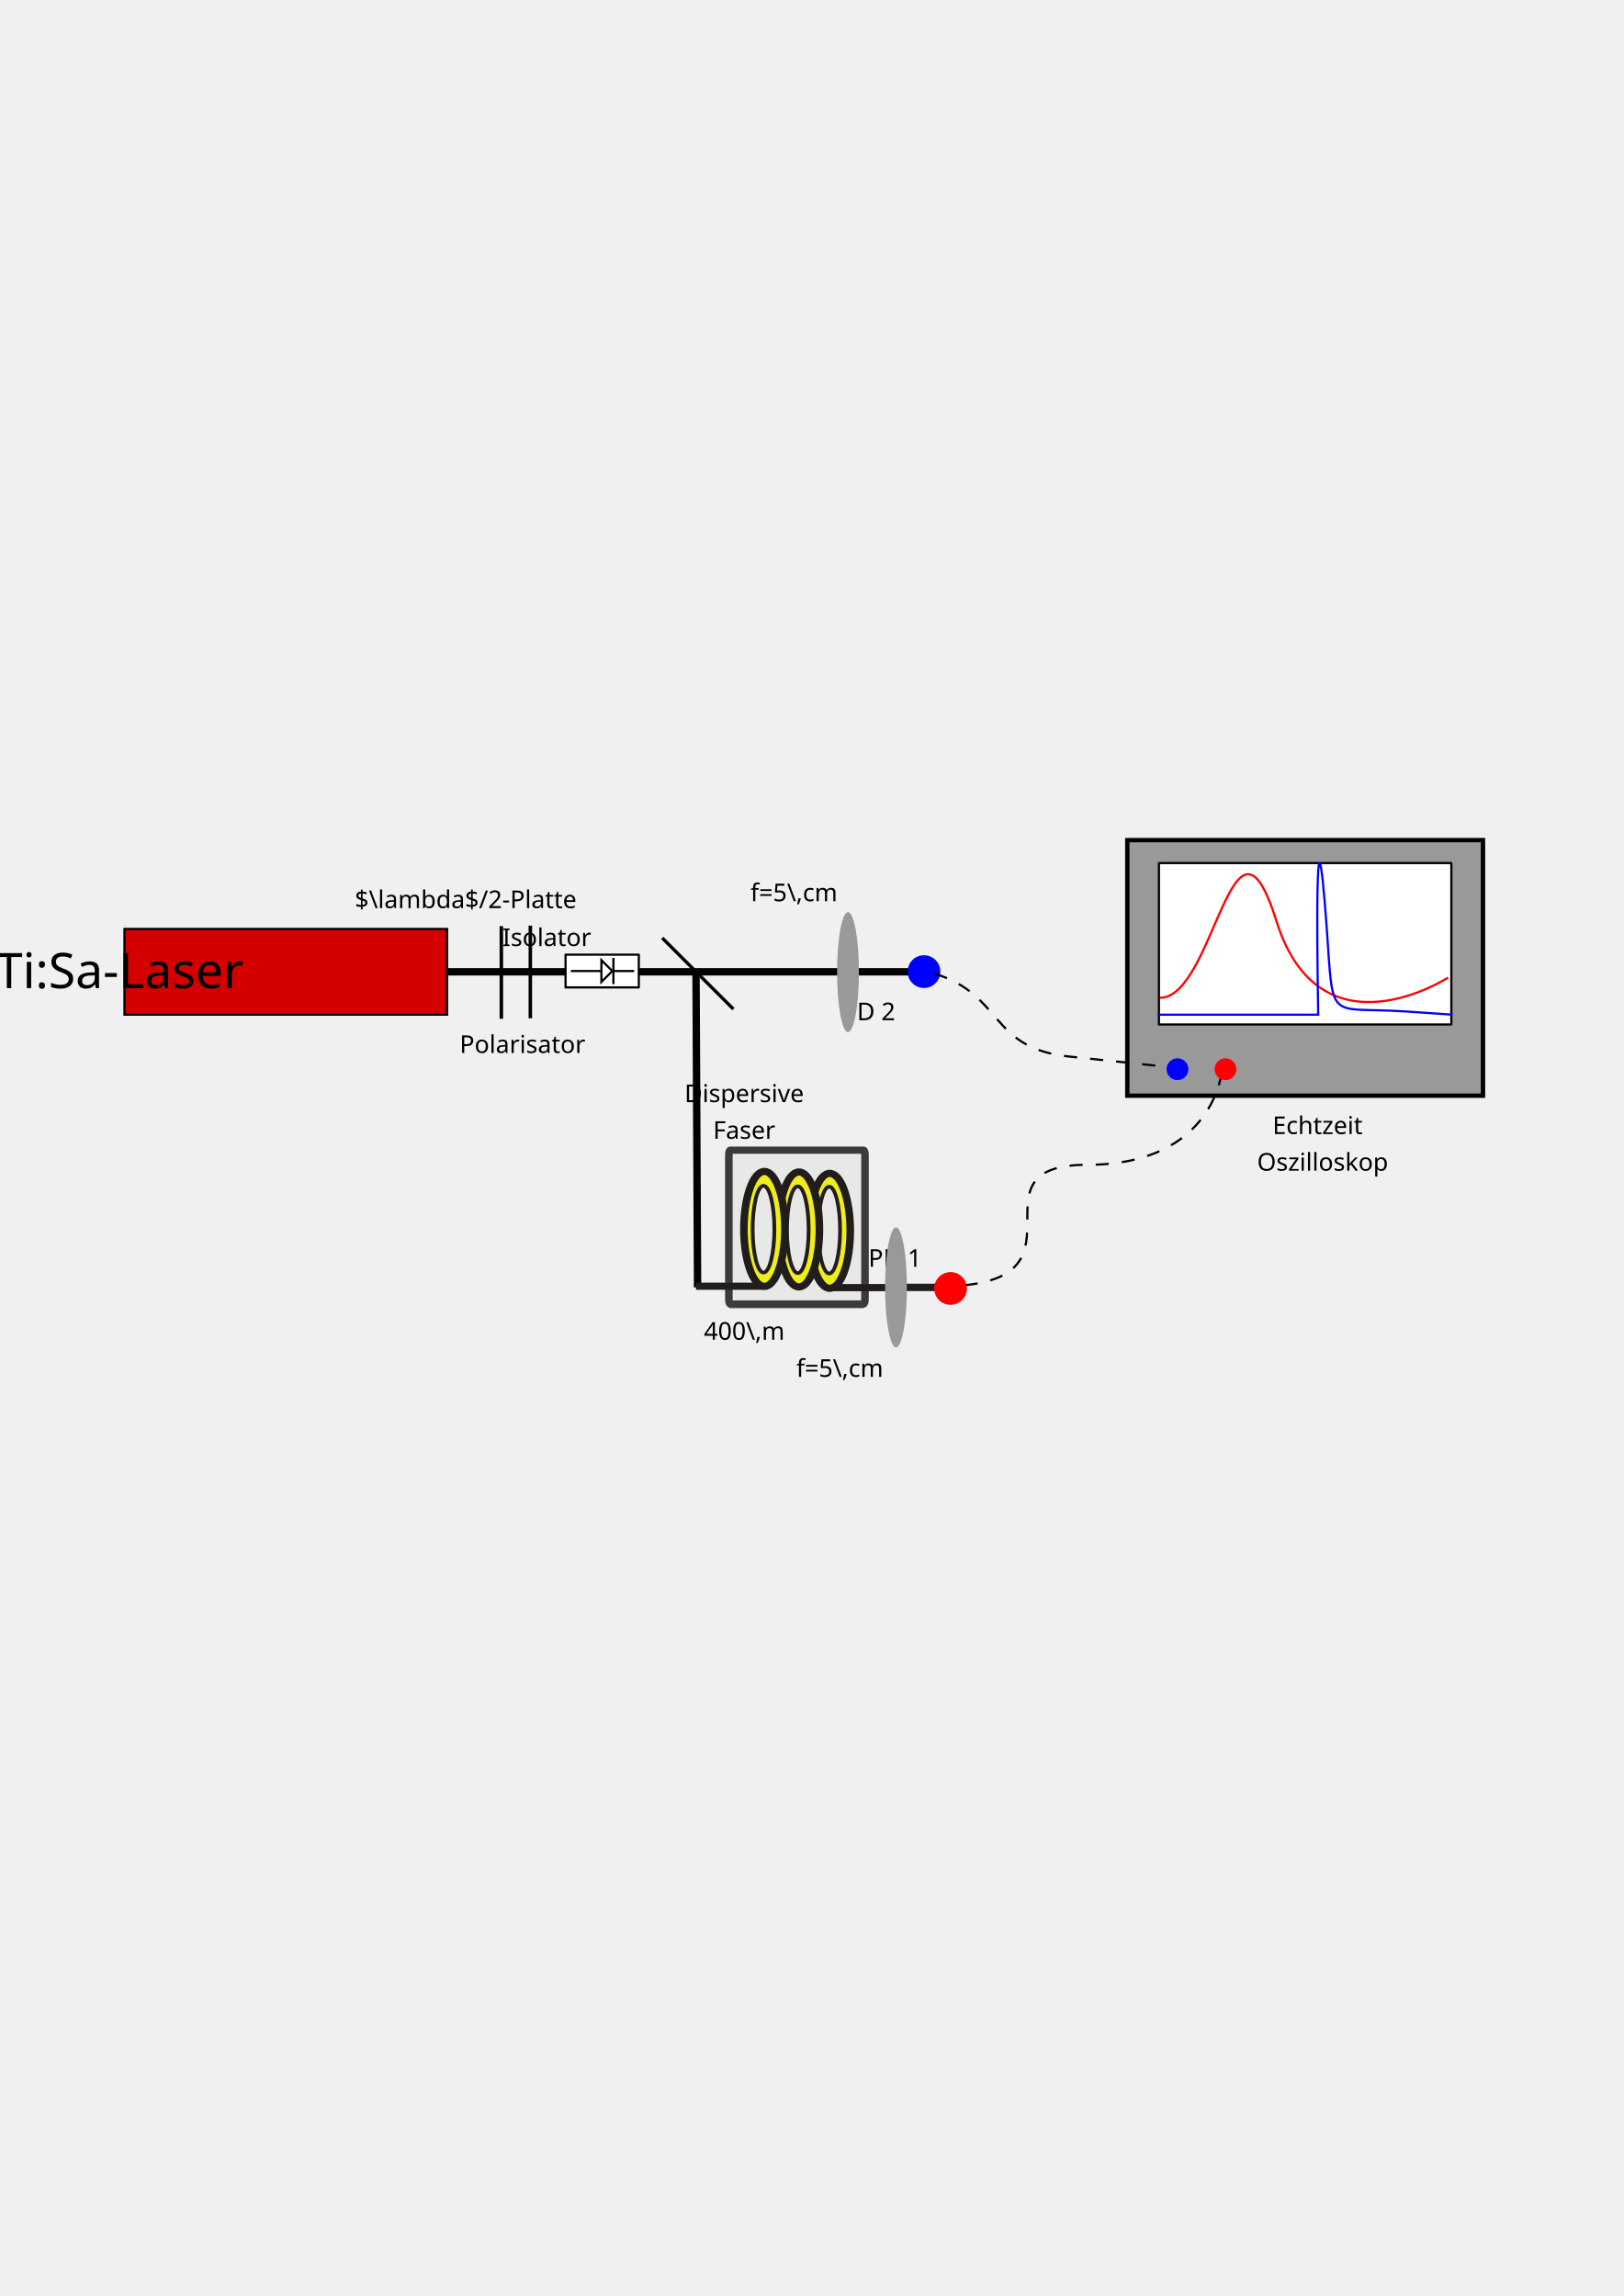
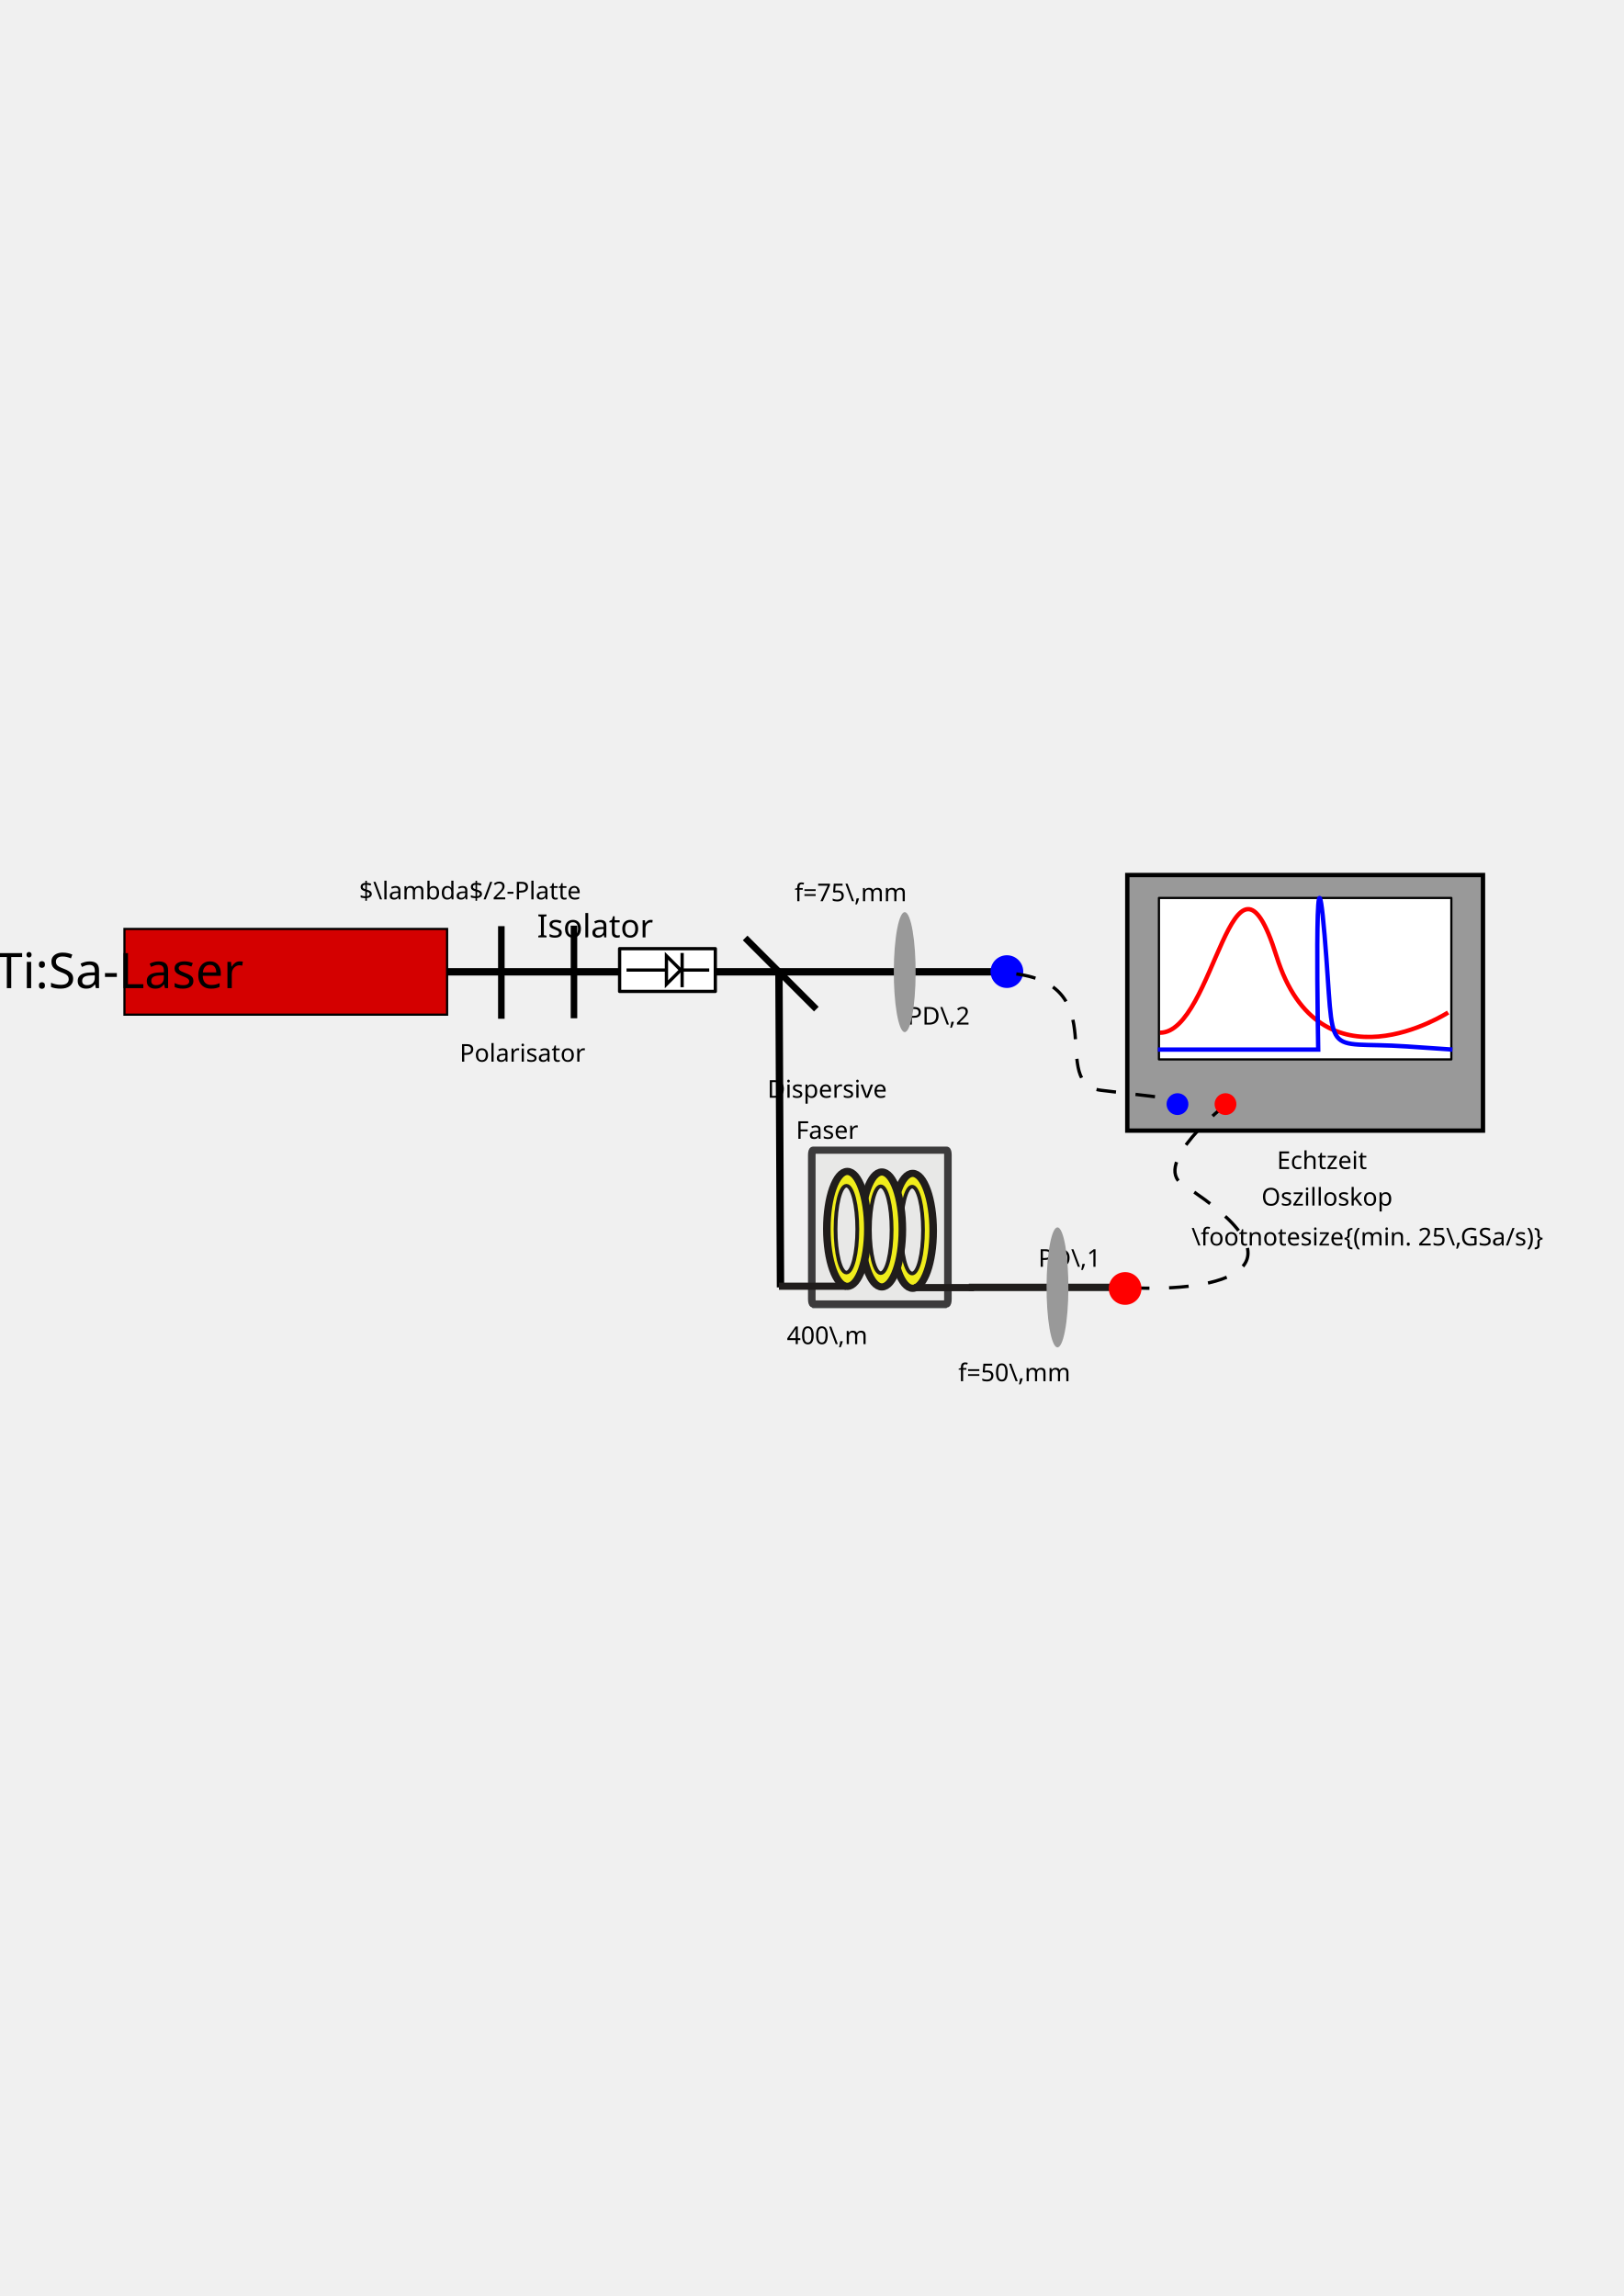
<svg xmlns="http://www.w3.org/2000/svg" width="210mm" height="297mm" viewBox="0 0 744.094 1052.362" id="svg6321" version="1.1">
  <defs id="defs6323">
    <clipPath id="clipPath5927" clipPathUnits="userSpaceOnUse">
      <path id="path5929" d="m 160.817,52.918 55.143,0 0,51.714 -54.857,0 z" style="fill:none;fill-rule:evenodd;stroke:#000000;stroke-width:0.8px;stroke-linecap:butt;stroke-linejoin:miter;stroke-opacity:1" />
    </clipPath>
    <clipPath id="clipPath3490-9" clipPathUnits="userSpaceOnUse">
      <path id="path3492-3" d="m 0,186.355 415.669,0 L 415.669,0 0,0 0,186.355 Z" />
    </clipPath>
    <clipPath clipPathUnits="userSpaceOnUse" id="clipPath7225">
      <path d="m 0,186.355 415.669,0 L 415.669,0 0,0 0,186.355 Z" id="path7227" />
    </clipPath>
  </defs>
  <g id="layer1">
    <rect y="425.783" x="57.036" height="39.286" width="147.857" id="rect3336" style="display:inline;fill:#d40000;fill-rule:evenodd;stroke:#000000;stroke-width:1px;stroke-linecap:butt;stroke-linejoin:miter;stroke-opacity:1" />
    <text id="text4144" y="452.925" x="129.911" style="font-style:normal;font-variant:normal;font-weight:normal;font-stretch:normal;font-size:20px;line-height:120%;font-family:sans-serif;-inkscape-font-specification:'sans-serif, Normal';text-align:center;letter-spacing:0px;word-spacing:0px;writing-mode:lr-tb;text-anchor:middle;display:inline;fill:#000000;fill-opacity:1;stroke:none;stroke-width:1px;stroke-linecap:butt;stroke-linejoin:miter;stroke-opacity:1;" xml:space="preserve">
      <tspan style="font-style:normal;font-variant:normal;font-weight:normal;font-stretch:normal;font-size:22.5px;line-height:120%;font-family:sans-serif;-inkscape-font-specification:'sans-serif, Normal';text-align:center;writing-mode:lr-tb;text-anchor:middle;" y="452.925" x="67.75" id="tspan4146">Ti:Sa-Laser</tspan>
    </text>
-     <rect y="385.068" x="516.607" height="117.143" width="163" id="rect4225" style="display:inline;fill:#999999;fill-opacity:1;stroke:#000000;stroke-width:2;stroke-miterlimit:4;stroke-dasharray:none;stroke-opacity:1" />
-     <path id="path5619" d="m 204.893,445.425 220,0" style="display:inline;fill:none;fill-rule:evenodd;stroke:#000000;stroke-width:3.381;stroke-linecap:butt;stroke-linejoin:miter;stroke-miterlimit:4;stroke-dasharray:none;stroke-opacity:1" />
-     <path d="m 417.33,440.973 a 7.5,7.5 0 0 1 10.458,-1.742 7.5,7.5 0 0 1 1.751,10.456 7.5,7.5 0 0 1 -10.455,1.76 7.5,7.5 0 0 1 -1.769,-10.453" id="path5629" style="display:inline;fill:#0000ff;fill-opacity:1;fill-rule:nonzero;stroke-linejoin:round" />
-     <path id="path5633" d="m 229.75,424.497 0,42.445 0,0" style="display:inline;fill:none;fill-rule:evenodd;stroke:#000000;stroke-width:1.6;stroke-linecap:butt;stroke-linejoin:miter;stroke-opacity:1;stroke-miterlimit:4;stroke-dasharray:none" />
-     <path id="path5633-1" d="m 243.036,424.267 0,42.445 0,0" style="display:inline;fill:none;fill-rule:evenodd;stroke:#000000;stroke-width:1.6;stroke-linecap:butt;stroke-linejoin:miter;stroke-opacity:1;stroke-miterlimit:4;stroke-dasharray:none" />
-     <path id="path5633-1-7" d="m 303.476,429.911 32.625,32.625 0,0" style="display:inline;fill:none;fill-rule:evenodd;stroke:#000000;stroke-width:1.5;stroke-linecap:butt;stroke-linejoin:miter;stroke-miterlimit:4;stroke-dasharray:none;stroke-opacity:1" />
-     <path id="path5667" d="m 318.964,445.493 0.714,144.57" style="display:inline;fill:none;fill-rule:evenodd;stroke:#000000;stroke-width:3.381;stroke-linecap:butt;stroke-linejoin:round;stroke-miterlimit:4;stroke-dasharray:none;stroke-opacity:1" />
-     <rect y="437.568" x="259.179" height="15" width="33.571" id="rect5669" style="display:inline;fill:#ffffff;fill-opacity:1;fill-rule:nonzero;stroke:#000000;stroke-width:1;stroke-linejoin:round;stroke-opacity:1" />
-     <g transform="matrix(1.851024,0,0,-1.755014,398.254,593.472)" id="g3534">
+     <rect y="401.068" x="516.607" height="117.143" width="163" id="rect4225" style="display:inline;fill:#999999;fill-opacity:1;stroke:#000000;stroke-width:2;stroke-miterlimit:4;stroke-dasharray:none;stroke-opacity:1" />
+     <path id="path5619" d="m 204.893,445.425 254.345,0" style="display:inline;fill:none;fill-rule:evenodd;stroke:#000000;stroke-width:3.381;stroke-linecap:butt;stroke-linejoin:miter;stroke-miterlimit:4;stroke-dasharray:none;stroke-opacity:1" />
+     <path d="m 455.33,440.973 a 7.5,7.5 0 0 1 10.458,-1.742 7.5,7.5 0 0 1 1.751,10.456 7.5,7.5 0 0 1 -10.455,1.76 7.5,7.5 0 0 1 -1.769,-10.453" id="path5629" style="display:inline;fill:#0000ff;fill-opacity:1;fill-rule:nonzero;stroke-linejoin:round" />
+     <path id="path5633" d="m 229.75,424.497 0,42.445 0,0" style="display:inline;fill:none;fill-rule:evenodd;stroke:#000000;stroke-width:3;stroke-linecap:butt;stroke-linejoin:miter;stroke-opacity:1;stroke-miterlimit:4;stroke-dasharray:none" />
+     <path id="path5633-1" d="m 263.036,424.267 0,42.445 0,0" style="display:inline;fill:none;fill-rule:evenodd;stroke:#000000;stroke-width:3;stroke-linecap:butt;stroke-linejoin:miter;stroke-miterlimit:4;stroke-dasharray:none;stroke-opacity:1" />
+     <path id="path5633-1-7" d="m 341.476,429.911 32.625,32.625 0,0" style="display:inline;fill:none;fill-rule:evenodd;stroke:#000000;stroke-width:3;stroke-linecap:butt;stroke-linejoin:miter;stroke-miterlimit:4;stroke-dasharray:none;stroke-opacity:1" />
+     <path id="path5667" d="m 356.964,445.493 0.714,144.57" style="display:inline;fill:none;fill-rule:evenodd;stroke:#000000;stroke-width:3.381;stroke-linecap:butt;stroke-linejoin:round;stroke-miterlimit:4;stroke-dasharray:none;stroke-opacity:1" />
+     <rect y="434.815" x="283.947" height="19.6" width="43.866" id="rect5669" style="display:inline;fill:#ffffff;fill-opacity:1;fill-rule:nonzero;stroke:#000000;stroke-width:1.5;stroke-linejoin:round;stroke-miterlimit:4;stroke-dasharray:none;stroke-opacity:1" />
+     <g transform="matrix(1.851024,0,0,-1.755014,436.254,593.472)" id="g3534">
      <path id="path3536" style="fill:#666d6c;fill-opacity:1;fill-rule:nonzero;stroke:none" d="m -1.08,-2.279 c 0,-0.688 -0.15,-1.246 -0.335,-1.246 l -33.029,0 c -0.185,0 -0.335,0.558 -0.335,1.246 l 0,37.688 c 0,0.689 0.15,1.246 0.335,1.246 l 33.029,0 c 0.185,0 0.335,-0.557 0.335,-1.246 l 0,-37.688 z" />
    </g>
-     <g transform="matrix(1.851024,0,0,-1.755014,396.3959,595.4982)" id="g3538">
+     <g transform="matrix(1.851024,0,0,-1.755014,434.3959,595.4982)" id="g3538">
      <path id="path3540" style="fill:#e8e8e7;fill-opacity:1;fill-rule:nonzero;stroke:none" d="m 0,0 c 0,-0.688 -0.15,-1.246 -0.335,-1.246 l -33.029,0 c -0.185,0 -0.335,0.558 -0.335,1.246 l 0,37.688 c 0,0.688 0.15,1.246 0.335,1.246 l 33.029,0 C -0.15,38.934 0,38.376 0,37.688 L 0,0 Z" />
    </g>
-     <g transform="matrix(1.851024,0,0,-1.755014,396.3959,595.4982)" id="g3542">
+     <g transform="matrix(1.851024,0,0,-1.755014,434.3959,595.4982)" id="g3542">
      <path id="path3544" style="fill:none;stroke:#3c3b3c;stroke-width:1.876;stroke-linecap:butt;stroke-linejoin:miter;stroke-miterlimit:10;stroke-dasharray:none;stroke-opacity:1" d="m 0,0 c 0,-0.688 -0.15,-1.246 -0.335,-1.246 l -33.029,0 c -0.185,0 -0.335,0.558 -0.335,1.246 l 0,37.688 c 0,0.688 0.15,1.246 0.335,1.246 l 33.029,0 C -0.15,38.934 0,38.376 0,37.688 L 0,0 Z" />
    </g>
-     <g transform="matrix(1.851024,0,0,-1.755014,389.6473,564.1507)" id="g3546">
+     <g transform="matrix(1.851024,0,0,-1.755014,427.6473,564.1507)" id="g3546">
      <path id="path3548" style="fill:#f0ed1b;fill-opacity:1;fill-rule:nonzero;stroke:none" d="m 0,0 c 0,-8.29 -2.272,-15.011 -5.076,-15.011 -2.803,0 -5.075,6.721 -5.075,15.011 0,8.29 2.272,15.011 5.075,15.011 C -2.272,15.011 0,8.29 0,0" />
    </g>
-     <g transform="matrix(1.851024,0,0,-1.755014,389.6473,564.1507)" id="g3550">
+     <g transform="matrix(1.851024,0,0,-1.755014,427.6473,564.1507)" id="g3550">
      <path id="path3552" style="fill:none;stroke:#201d1c;stroke-width:1.876;stroke-linecap:butt;stroke-linejoin:miter;stroke-miterlimit:10;stroke-dasharray:none;stroke-opacity:1" d="m 0,0 c 0,-8.29 -2.272,-15.011 -5.076,-15.011 -2.803,0 -5.075,6.721 -5.075,15.011 0,8.29 2.272,15.011 5.075,15.011 C -2.272,15.011 0,8.29 0,0 Z" />
    </g>
-     <g transform="matrix(1.851024,0,0,-1.755014,384.9877,563.803)" id="g3554">
+     <g transform="matrix(1.851024,0,0,-1.755014,422.9877,563.803)" id="g3554">
      <path id="path3556" style="fill:#e8e8e7;fill-opacity:1;fill-rule:nonzero;stroke:none" d="m 0,0 c 0,-6.262 -1.205,-11.339 -2.693,-11.339 -1.487,0 -2.692,5.077 -2.692,11.339 0,6.262 1.205,11.339 2.692,11.339 C -1.205,11.339 0,6.262 0,0" />
    </g>
-     <g transform="matrix(1.851024,0,0,-1.755014,384.9877,563.803)" id="g3558">
+     <g transform="matrix(1.851024,0,0,-1.755014,422.9877,563.803)" id="g3558">
      <path style="fill:none;stroke:#201d1c;stroke-width:1.691;stroke-linecap:butt;stroke-linejoin:miter;stroke-miterlimit:10;stroke-dasharray:none;stroke-opacity:1" d="m 384.396,196.197 c -2.752,0 -4.984,8.91 -4.984,19.9 0,10.99 2.232,19.898 4.984,19.898 2.754,0 4.984,-8.909 4.984,-19.898 0,-10.99 -2.23,-19.9 -4.984,-19.9 z" transform="matrix(0.5402416,0,0,-0.5697959,-210.3596,123.1311)" id="path3560" />
    </g>
-     <g transform="matrix(1.851024,0,0,-1.755014,375.5243,563.5171)" id="g3562">
+     <g transform="matrix(1.851024,0,0,-1.755014,413.5243,563.5171)" id="g3562">
      <path id="path3564" style="fill:#f0ed1b;fill-opacity:1;fill-rule:nonzero;stroke:none" d="m 0,0 c 0,-8.29 -2.272,-15.011 -5.076,-15.011 -2.803,0 -5.075,6.721 -5.075,15.011 0,8.29 2.272,15.011 5.075,15.011 C -2.272,15.011 0,8.29 0,0" />
    </g>
-     <g transform="matrix(1.851024,0,0,-1.755014,375.5243,563.5171)" id="g3566">
+     <g transform="matrix(1.851024,0,0,-1.755014,413.5243,563.5171)" id="g3566">
      <path id="path3568" style="fill:none;stroke:#201d1c;stroke-width:1.876;stroke-linecap:butt;stroke-linejoin:miter;stroke-miterlimit:10;stroke-dasharray:none;stroke-opacity:1" d="m 0,0 c 0,-8.29 -2.272,-15.011 -5.076,-15.011 -2.803,0 -5.075,6.721 -5.075,15.011 0,8.29 2.272,15.011 5.075,15.011 C -2.272,15.011 0,8.29 0,0 Z" />
    </g>
-     <g transform="matrix(1.851024,0,0,-1.755014,359.7022,563.2626)" id="g3570">
+     <g transform="matrix(1.851024,0,0,-1.755014,397.7022,563.2626)" id="g3570">
      <path id="path3572" style="fill:#f0ed1b;fill-opacity:1;fill-rule:nonzero;stroke:none" d="m 0,0 c 0,-8.29 -2.272,-15.011 -5.076,-15.011 -2.803,0 -5.076,6.721 -5.076,15.011 0,8.29 2.273,15.011 5.076,15.011 C -2.272,15.011 0,8.29 0,0" />
    </g>
-     <g transform="matrix(1.851024,0,0,-1.755014,359.7022,563.2626)" id="g3574">
+     <g transform="matrix(1.851024,0,0,-1.755014,397.7022,563.2626)" id="g3574">
      <path id="path3576" style="fill:none;stroke:#201d1c;stroke-width:1.876;stroke-linecap:butt;stroke-linejoin:miter;stroke-miterlimit:10;stroke-dasharray:none;stroke-opacity:1" d="m 0,0 c 0,-8.29 -2.272,-15.011 -5.076,-15.011 -2.803,0 -5.076,6.721 -5.076,15.011 0,8.29 2.273,15.011 5.076,15.011 C -2.272,15.011 0,8.29 0,0 Z" />
    </g>
-     <g transform="matrix(1.851024,0,0,-1.755014,354.8784,563.3862)" id="g3578">
+     <g transform="matrix(1.851024,0,0,-1.755014,392.8784,563.3862)" id="g3578">
      <path id="path3580" style="fill:#e8e8e7;fill-opacity:1;fill-rule:nonzero;stroke:none" d="m 0,0 c 0,-6.262 -1.205,-11.339 -2.693,-11.339 -1.487,0 -2.692,5.077 -2.692,11.339 0,6.262 1.205,11.339 2.692,11.339 C -1.205,11.339 0,6.262 0,0" />
    </g>
-     <g transform="matrix(1.851024,0,0,-1.755014,354.8784,563.3862)" id="g3582">
+     <g transform="matrix(1.851024,0,0,-1.755014,392.8784,563.3862)" id="g3582">
      <path id="path3584" style="fill:none;stroke:#201d1c;stroke-width:0.938;stroke-linecap:butt;stroke-linejoin:miter;stroke-miterlimit:10;stroke-dasharray:none;stroke-opacity:1" d="m 0,0 c 0,-6.262 -1.205,-11.339 -2.693,-11.339 -1.487,0 -2.692,5.077 -2.692,11.339 0,6.262 1.205,11.339 2.692,11.339 C -1.205,11.339 0,6.262 0,0 Z" />
    </g>
-     <g transform="matrix(1.851024,0,0,-1.755014,370.594,563.6359)" id="g3586">
+     <g transform="matrix(1.851024,0,0,-1.755014,408.594,563.6359)" id="g3586">
      <path id="path3588" style="fill:#e8e8e7;fill-opacity:1;fill-rule:nonzero;stroke:none" d="m 0,0 c 0,-6.262 -1.205,-11.339 -2.693,-11.339 -1.487,0 -2.692,5.077 -2.692,11.339 0,6.262 1.205,11.339 2.692,11.339 C -1.205,11.339 0,6.262 0,0" />
    </g>
-     <g transform="matrix(1.851024,0,0,-1.755014,370.594,563.6359)" id="g3590">
+     <g transform="matrix(1.851024,0,0,-1.755014,408.594,563.6359)" id="g3590">
      <path id="path3592" style="fill:none;stroke:#201d1c;stroke-width:0.938;stroke-linecap:butt;stroke-linejoin:miter;stroke-miterlimit:10;stroke-dasharray:none;stroke-opacity:1" d="m 0,0 c 0,-6.262 -1.205,-11.339 -2.693,-11.339 -1.487,0 -2.692,5.077 -2.692,11.339 0,6.262 1.205,11.339 2.692,11.339 C -1.205,11.339 0,6.262 0,0 Z" />
    </g>
-     <g transform="matrix(1.851024,0,0,-1.755014,318.9643,589.5399)" id="g3594">
+     <g transform="matrix(1.851024,0,0,-1.755014,356.9643,589.5399)" id="g3594">
      <path id="path3596" style="fill:none;stroke:#201d1c;stroke-width:1.876;stroke-linecap:butt;stroke-linejoin:round;stroke-miterlimit:10;stroke-dasharray:none;stroke-opacity:1" d="M 0,0 16.56,0" />
    </g>
-     <g transform="matrix(1.851024,0,0,-1.755014,380.9366,590.1717)" id="g3598">
+     <g transform="matrix(1.851024,0,0,-1.755014,418.9366,590.1717)" id="g3598">
      <path id="path3600" style="fill:none;stroke:#201d1c;stroke-width:1.876;stroke-linecap:butt;stroke-linejoin:miter;stroke-miterlimit:10;stroke-dasharray:none;stroke-opacity:1" d="M 0,0 14.809,0" />
    </g>
-     <text id="text6061" y="614.068" x="367.079" style="font-style:normal;font-weight:normal;font-size:40px;line-height:125%;font-family:sans-serif;text-align:center;letter-spacing:0px;word-spacing:0px;text-anchor:middle;fill:#000000;fill-opacity:1;stroke:none;stroke-width:1px;stroke-linecap:butt;stroke-linejoin:miter;stroke-opacity:1" xml:space="preserve">
-       <tspan style="font-size:11.25px;text-align:center;text-anchor:middle" y="614.068" x="367.079" id="tspan6063">400\,m</tspan>
+     <text id="text6061" y="616.068" x="405.079" style="font-style:normal;font-weight:normal;font-size:40px;line-height:125%;font-family:sans-serif;text-align:center;letter-spacing:0px;word-spacing:0px;text-anchor:middle;fill:#000000;fill-opacity:1;stroke:none;stroke-width:1px;stroke-linecap:butt;stroke-linejoin:miter;stroke-opacity:1" xml:space="preserve">
+       <tspan style="font-size:11.25px;text-align:center;text-anchor:middle" y="616.068" x="405.079" id="tspan6063">400\,m</tspan>
    </text>
-     <path style="display:inline;fill:none;fill-opacity:1;fill-rule:evenodd;stroke:#000000;stroke-width:1;stroke-linecap:butt;stroke-linejoin:miter;stroke-miterlimit:4;stroke-dasharray:6, 6;stroke-dashoffset:0;stroke-opacity:1" d="m 428.333,446.302 c 31.82,9.781 24.734,34.089 61.559,37.953 l 50.662,5.316" id="path5893" />
-     <path style="display:inline;fill:none;fill-rule:evenodd;stroke:#000000;stroke-width:1;stroke-linecap:butt;stroke-linejoin:miter;stroke-miterlimit:4;stroke-dasharray:6, 6;stroke-dashoffset:0;stroke-opacity:1" d="m 430.054,589.636 c 76.373,0 9.485,-55.76 68.233,-55.76 58.748,0 61.792,-43.777 61.792,-43.777" id="path5897" />
-     <text xml:space="preserve" style="font-style:normal;font-weight:normal;font-size:40px;line-height:125%;font-family:sans-serif;text-align:center;letter-spacing:0px;word-spacing:0px;text-anchor:middle;display:inline;fill:#000000;fill-opacity:1;stroke:none;stroke-width:1px;stroke-linecap:butt;stroke-linejoin:miter;stroke-opacity:1" x="389.85" y="413.068" id="text5899">
-       <tspan id="tspan5901" x="389.85" y="413.068" style="font-size:11.25px;text-align:center;text-anchor:middle">f=5\,cm</tspan>
+     <path style="display:inline;fill:none;fill-opacity:1;fill-rule:evenodd;stroke:#000000;stroke-width:1.5;stroke-linecap:butt;stroke-linejoin:miter;stroke-miterlimit:4;stroke-dasharray:9, 9;stroke-dashoffset:0;stroke-opacity:1" d="M 465.752,446.399 C 510,452.362 480.363,496.852 504.551,499.727 l 33.772,4.014" id="path5893" />
+     <path style="display:inline;fill:none;fill-rule:evenodd;stroke:#000000;stroke-width:1.5;stroke-linecap:butt;stroke-linejoin:miter;stroke-miterlimit:4;stroke-dasharray:9, 9;stroke-dashoffset:0;stroke-opacity:1" d="m 517.757,590.202 c 42.243,2.16 84.259,-8.865 24.333,-47.214 -14.697,-9.405 19.675,-36.734 19.675,-36.734" id="path5897" />
+     <text xml:space="preserve" style="font-style:normal;font-weight:normal;font-size:40px;line-height:125%;font-family:sans-serif;text-align:center;letter-spacing:0px;word-spacing:0px;text-anchor:middle;display:inline;fill:#000000;fill-opacity:1;stroke:none;stroke-width:1px;stroke-linecap:butt;stroke-linejoin:miter;stroke-opacity:1" x="415.85" y="413.068" id="text5899">
+       <tspan id="tspan5901" x="415.85" y="413.068" style="font-size:11.25px;text-align:center;text-anchor:middle">f=75\,mm</tspan>
    </text>
-     <text xml:space="preserve" style="font-style:normal;font-weight:normal;font-size:40px;line-height:125%;font-family:sans-serif;text-align:center;letter-spacing:0px;word-spacing:0px;text-anchor:middle;display:inline;fill:#000000;fill-opacity:1;stroke:none;stroke-width:1px;stroke-linecap:butt;stroke-linejoin:miter;stroke-opacity:1" x="410.85" y="631.068" id="text5899-2">
-       <tspan id="tspan5901-8" x="410.85" y="631.068" style="font-size:11.25px;text-align:center;text-anchor:middle">f=5\,cm</tspan>
+     <text xml:space="preserve" style="font-style:normal;font-weight:normal;font-size:40px;line-height:125%;font-family:sans-serif;text-align:center;letter-spacing:0px;word-spacing:0px;text-anchor:middle;display:inline;fill:#000000;fill-opacity:1;stroke:none;stroke-width:1px;stroke-linecap:butt;stroke-linejoin:miter;stroke-opacity:1" x="490.85" y="633.068" id="text5899-2">
+       <tspan id="tspan5901-8" x="490.85" y="633.068" style="font-size:11.25px;text-align:center;text-anchor:middle">f=50\,mm</tspan>
    </text>
-     <text xml:space="preserve" style="font-style:normal;font-weight:normal;font-size:40px;line-height:125%;font-family:sans-serif;text-align:center;letter-spacing:0px;word-spacing:0px;text-anchor:middle;display:inline;fill:#000000;fill-opacity:1;stroke:none;stroke-width:1px;stroke-linecap:butt;stroke-linejoin:miter;stroke-opacity:1" x="265.441" y="482.616" id="text5931-8">
-       <tspan id="tspan5933-3" x="265.441" y="482.616" style="font-size:11.25px;text-align:center;text-anchor:middle">Polarisator</tspan>
+     <text xml:space="preserve" style="font-style:normal;font-weight:normal;font-size:40px;line-height:125%;font-family:sans-serif;text-align:center;letter-spacing:0px;word-spacing:0px;text-anchor:middle;display:inline;fill:#000000;fill-opacity:1;stroke:none;stroke-width:1px;stroke-linecap:butt;stroke-linejoin:miter;stroke-opacity:1" x="265.441" y="486.616" id="text5931-8">
+       <tspan id="tspan5933-3" x="265.441" y="486.616" style="font-size:11.25px;text-align:center;text-anchor:middle">Polarisator</tspan>
    </text>
-     <text xml:space="preserve" style="font-style:normal;font-weight:normal;font-size:40px;line-height:125%;font-family:sans-serif;text-align:center;letter-spacing:0px;word-spacing:0px;text-anchor:middle;display:inline;fill:#000000;fill-opacity:1;stroke:none;stroke-width:1px;stroke-linecap:butt;stroke-linejoin:miter;stroke-opacity:1" x="276.575" y="433.616" id="text5931-0">
-       <tspan id="tspan5933-2" x="276.575" y="433.616" style="font-size:11.25px;text-align:center;text-anchor:middle">Isolator</tspan>
+     <text xml:space="preserve" style="font-style:normal;font-weight:normal;font-size:52.266px;line-height:125%;font-family:sans-serif;text-align:center;letter-spacing:0px;word-spacing:0px;text-anchor:middle;display:inline;fill:#000000;fill-opacity:1;stroke:none;stroke-width:1px;stroke-linecap:butt;stroke-linejoin:miter;stroke-opacity:1" x="306.678" y="429.65" id="text5931-0">
+       <tspan id="tspan5933-2" x="306.678" y="429.65" style="font-size:14.7px;text-align:center;text-anchor:middle">Isolator</tspan>
    </text>
-     <text xml:space="preserve" style="font-style:normal;font-weight:normal;font-size:40px;line-height:125%;font-family:sans-serif;text-align:center;letter-spacing:0px;word-spacing:0px;text-anchor:middle;display:inline;fill:#000000;fill-opacity:1;stroke:none;stroke-width:1px;stroke-linecap:butt;stroke-linejoin:miter;stroke-opacity:1" x="424.105" y="467.616" id="text5931-89">
-       <tspan id="tspan5933-4" x="424.105" y="467.616" style="font-size:11.25px;text-align:center;text-anchor:middle">PD 2</tspan>
+     <text xml:space="preserve" style="font-style:normal;font-weight:normal;font-size:40px;line-height:125%;font-family:sans-serif;text-align:center;letter-spacing:0px;word-spacing:0px;text-anchor:middle;display:inline;fill:#000000;fill-opacity:1;stroke:none;stroke-width:1px;stroke-linecap:butt;stroke-linejoin:miter;stroke-opacity:1" x="456.105" y="469.616" id="text5931-89">
+       <tspan id="tspan5933-4" x="456.105" y="469.616" style="font-size:11.25px;text-align:center;text-anchor:middle">PD\,2</tspan>
    </text>
-     <text xml:space="preserve" style="font-style:normal;font-weight:normal;font-size:40px;line-height:125%;font-family:sans-serif;text-align:center;letter-spacing:0px;word-spacing:0px;text-anchor:middle;display:inline;fill:#000000;fill-opacity:1;stroke:none;stroke-width:1px;stroke-linecap:butt;stroke-linejoin:miter;stroke-opacity:1" x="436.149" y="580.616" id="text5931-89-0">
-       <tspan id="tspan5933-4-9" x="436.149" y="580.616" style="font-size:11.25px;text-align:center;text-anchor:middle">PD 1</tspan>
+     <text xml:space="preserve" style="font-style:normal;font-weight:normal;font-size:40px;line-height:125%;font-family:sans-serif;text-align:center;letter-spacing:0px;word-spacing:0px;text-anchor:middle;display:inline;fill:#000000;fill-opacity:1;stroke:none;stroke-width:1px;stroke-linecap:butt;stroke-linejoin:miter;stroke-opacity:1" x="516.149" y="580.616" id="text5931-89-0">
+       <tspan id="tspan5933-4-9" x="516.149" y="580.616" style="font-size:11.25px;text-align:center;text-anchor:middle">PD\,1</tspan>
    </text>
-     <path style="display:inline;fill:none;fill-rule:evenodd;stroke:#000000;stroke-width:1px;stroke-linecap:butt;stroke-linejoin:miter;stroke-opacity:1" d="m 261.607,445.068 14,0 0,5 5,-5 -5,-4.982 0,4.982" id="path6017" />
-     <path style="display:inline;fill:none;fill-rule:evenodd;stroke:#000000;stroke-width:1px;stroke-linecap:butt;stroke-linejoin:miter;stroke-opacity:1" d="m 280.607,445.068 10,0" id="path6019" />
-     <path style="display:inline;fill:none;fill-rule:evenodd;stroke:#000000;stroke-width:1px;stroke-linecap:butt;stroke-linejoin:miter;stroke-opacity:1" d="m 281.107,439.086 0,12.009" id="path6021" />
-     <path id="path3600-1" style="display:inline;fill:none;stroke:#201d1c;stroke-width:3.381;stroke-linecap:butt;stroke-linejoin:miter;stroke-miterlimit:10;stroke-dasharray:none;stroke-opacity:1" d="m 406.901,590.068 30.091,0" />
-     <path d="m 429.506,586.206 a 7.5,7.5 0 0 1 10.458,-1.742 7.5,7.5 0 0 1 1.751,10.456 7.5,7.5 0 0 1 -10.455,1.76 7.5,7.5 0 0 1 -1.769,-10.453" id="path5629-9" style="display:inline;fill:#ff0000;fill-opacity:1;fill-rule:nonzero;stroke-linejoin:round" />
-     <rect style="display:inline;opacity:1;fill:#ffffff;fill-opacity:1;fill-rule:nonzero;stroke:#000000;stroke-width:1;stroke-linejoin:round;stroke-miterlimit:4;stroke-dasharray:none;stroke-dashoffset:0;stroke-opacity:1" id="rect6065" width="134" height="74" x="531.107" y="395.568" />
-     <path style="display:inline;opacity:1;fill:#ff0000;fill-opacity:1;fill-rule:nonzero;stroke:none;stroke-width:1;stroke-linejoin:round;stroke-miterlimit:4;stroke-dasharray:none;stroke-dashoffset:0;stroke-opacity:1" id="path6078" d="m 557.54,487.16 a 5,5 0 0 1 6.972,-1.161 5,5 0 0 1 1.167,6.971 5,5 0 0 1 -6.97,1.173 5,5 0 0 1 -1.18,-6.969" />
-     <path style="display:inline;opacity:1;fill:#0000ff;fill-opacity:1;fill-rule:nonzero;stroke:none;stroke-width:1;stroke-linejoin:round;stroke-miterlimit:4;stroke-dasharray:none;stroke-dashoffset:0;stroke-opacity:1" id="path6078-6" d="m 535.54,487.16 a 5,5 0 0 1 6.972,-1.161 5,5 0 0 1 1.167,6.971 5,5 0 0 1 -6.97,1.173 5,5 0 0 1 -1.18,-6.969" />
-     <path style="display:inline;fill:none;fill-rule:evenodd;stroke:#ff0000;stroke-width:1px;stroke-linecap:butt;stroke-linejoin:miter;stroke-opacity:1" d="m 531.617,457.34 c 25,0 33.335,-99.063 53.335,-35.169 20,63.894 78.685,25.907 78.685,25.907" id="path6107" />
-     <path style="display:inline;fill:none;fill-rule:evenodd;stroke:#0000ff;stroke-width:1px;stroke-linecap:butt;stroke-linejoin:miter;stroke-opacity:1" d="m 530.607,465.073 73.485,0 c 0,0 -2.071,-111.129 2.929,-52.322 5,58.807 -2.199,48.139 37.728,50.887 l 20.858,1.435" id="path6109" />
-     <path style="display:inline;opacity:1;fill:#999999;fill-opacity:1;fill-rule:nonzero;stroke:none;stroke-width:0.667;stroke-linejoin:round;stroke-miterlimit:4;stroke-dasharray:none;stroke-opacity:1" id="path5844" d="m 384.54,429.572 a 5,27.5 0 0 1 6.972,-6.387 5,27.5 0 0 1 1.167,38.34 5,27.5 0 0 1 -6.97,6.454 5,27.5 0 0 1 -1.18,-38.329" />
-     <path style="display:inline;opacity:1;fill:#999999;fill-opacity:1;fill-rule:nonzero;stroke:none;stroke-width:0.667;stroke-linejoin:round;stroke-miterlimit:4;stroke-dasharray:none;stroke-opacity:1" id="path5844-8" d="m 406.54,574.072 a 5,27.5 0 0 1 6.972,-6.387 5,27.5 0 0 1 1.167,38.34 5,27.5 0 0 1 -6.97,6.454 5,27.5 0 0 1 -1.18,-38.329" />
-     <text xml:space="preserve" style="font-style:normal;font-weight:normal;font-size:11.25px;line-height:125%;font-family:sans-serif;text-align:center;letter-spacing:0px;word-spacing:0px;text-anchor:middle;fill:#000000;fill-opacity:1;stroke:none;stroke-width:1px;stroke-linecap:butt;stroke-linejoin:miter;stroke-opacity:1" x="220.714" y="416.219" id="text8821">
-       <tspan id="tspan8823" x="220.714" y="416.219">$\lambda$/2-Platte</tspan>
+     <path style="display:inline;fill:none;fill-rule:evenodd;stroke:#000000;stroke-width:1.5;stroke-linecap:butt;stroke-linejoin:miter;stroke-miterlimit:4;stroke-dasharray:none;stroke-opacity:1" d="m 287.12,444.615 18.293,0 0,6.533 6.533,-6.533 -6.533,-6.51 0,6.51" id="path6017" />
+     <path style="display:inline;fill:none;fill-rule:evenodd;stroke:#000000;stroke-width:1.5;stroke-linecap:butt;stroke-linejoin:miter;stroke-miterlimit:4;stroke-dasharray:none;stroke-opacity:1" d="m 311.947,444.615 13.067,0" id="path6019" />
+     <path style="display:inline;fill:none;fill-rule:evenodd;stroke:#000000;stroke-width:1.5;stroke-linecap:butt;stroke-linejoin:miter;stroke-miterlimit:4;stroke-dasharray:none;stroke-opacity:1" d="m 312.6,436.798 0,15.692" id="path6021" />
+     <path id="path3600-1" style="display:inline;fill:none;stroke:#201d1c;stroke-width:3.381;stroke-linecap:butt;stroke-linejoin:miter;stroke-miterlimit:10;stroke-dasharray:none;stroke-opacity:1" d="m 443.969,590.068 73.022,0" />
+     <path d="m 509.506,586.206 a 7.5,7.5 0 0 1 10.458,-1.742 7.5,7.5 0 0 1 1.751,10.456 7.5,7.5 0 0 1 -10.455,1.76 7.5,7.5 0 0 1 -1.769,-10.453" id="path5629-9" style="display:inline;fill:#ff0000;fill-opacity:1;fill-rule:nonzero;stroke-linejoin:round" />
+     <rect style="display:inline;opacity:1;fill:#ffffff;fill-opacity:1;fill-rule:nonzero;stroke:#000000;stroke-width:1;stroke-linejoin:round;stroke-miterlimit:4;stroke-dasharray:none;stroke-dashoffset:0;stroke-opacity:1" id="rect6065" width="134" height="74" x="531.107" y="411.568" />
+     <path style="display:inline;opacity:1;fill:#ff0000;fill-opacity:1;fill-rule:nonzero;stroke:none;stroke-width:1;stroke-linejoin:round;stroke-miterlimit:4;stroke-dasharray:none;stroke-dashoffset:0;stroke-opacity:1" id="path6078" d="m 557.54,503.16 a 5,5 0 0 1 6.972,-1.161 5,5 0 0 1 1.167,6.971 5,5 0 0 1 -6.97,1.173 5,5 0 0 1 -1.18,-6.969" />
+     <path style="display:inline;opacity:1;fill:#0000ff;fill-opacity:1;fill-rule:nonzero;stroke:none;stroke-width:1;stroke-linejoin:round;stroke-miterlimit:4;stroke-dasharray:none;stroke-dashoffset:0;stroke-opacity:1" id="path6078-6" d="m 535.54,503.16 a 5,5 0 0 1 6.972,-1.161 5,5 0 0 1 1.167,6.971 5,5 0 0 1 -6.97,1.173 5,5 0 0 1 -1.18,-6.969" />
+     <path style="display:inline;fill:none;fill-rule:evenodd;stroke:#ff0000;stroke-width:2;stroke-linecap:butt;stroke-linejoin:miter;stroke-miterlimit:4;stroke-dasharray:none;stroke-opacity:1" d="m 531.617,473.34 c 25,0 33.335,-99.063 53.335,-35.169 20,63.894 78.685,25.907 78.685,25.907" id="path6107" />
+     <path style="display:inline;fill:none;fill-rule:evenodd;stroke:#0000ff;stroke-width:2;stroke-linecap:butt;stroke-linejoin:miter;stroke-miterlimit:4;stroke-dasharray:none;stroke-opacity:1" d="m 530.607,481.073 73.485,0 c 0,0 -2.071,-111.129 2.929,-52.322 5,58.807 -2.199,48.139 37.728,50.887 l 20.858,1.435" id="path6109" />
+     <path style="display:inline;opacity:1;fill:#999999;fill-opacity:1;fill-rule:nonzero;stroke:none;stroke-width:0.667;stroke-linejoin:round;stroke-miterlimit:4;stroke-dasharray:none;stroke-opacity:1" id="path5844" d="m 410.54,429.572 a 5,27.5 0 0 1 6.972,-6.387 5,27.5 0 0 1 1.167,38.34 5,27.5 0 0 1 -6.97,6.454 5,27.5 0 0 1 -1.18,-38.329" />
+     <path style="display:inline;opacity:1;fill:#999999;fill-opacity:1;fill-rule:nonzero;stroke:none;stroke-width:0.667;stroke-linejoin:round;stroke-miterlimit:4;stroke-dasharray:none;stroke-opacity:1" id="path5844-8" d="m 480.54,574.072 a 5,27.5 0 0 1 6.972,-6.387 5,27.5 0 0 1 1.167,38.34 5,27.5 0 0 1 -6.97,6.454 5,27.5 0 0 1 -1.18,-38.329" />
+     <text xml:space="preserve" style="font-style:normal;font-weight:normal;font-size:11.25px;line-height:125%;font-family:sans-serif;text-align:center;letter-spacing:0px;word-spacing:0px;text-anchor:middle;fill:#000000;fill-opacity:1;stroke:none;stroke-width:1px;stroke-linecap:butt;stroke-linejoin:miter;stroke-opacity:1" x="222.714" y="412.219" id="text8821">
+       <tspan id="tspan8823" x="222.714" y="412.219">$\lambda$/2-Platte</tspan>
    </text>
-     <text id="text6061-7" y="505.15" x="367.066" style="font-style:normal;font-weight:normal;font-size:40px;line-height:125%;font-family:sans-serif;text-align:center;letter-spacing:0px;word-spacing:0px;text-anchor:middle;fill:#000000;fill-opacity:1;stroke:none;stroke-width:1px;stroke-linecap:butt;stroke-linejoin:miter;stroke-opacity:1" xml:space="preserve">
-       <tspan style="font-size:11.25px;text-align:center;text-anchor:middle" y="505.15" x="367.066" id="tspan4262">Dispersive</tspan>
+     <text id="text6061-7" y="503.15" x="405.066" style="font-style:normal;font-weight:normal;font-size:40px;line-height:125%;font-family:sans-serif;text-align:center;letter-spacing:0px;word-spacing:0px;text-anchor:middle;fill:#000000;fill-opacity:1;stroke:none;stroke-width:1px;stroke-linecap:butt;stroke-linejoin:miter;stroke-opacity:1" xml:space="preserve">
+       <tspan style="font-size:11.25px;text-align:center;text-anchor:middle" y="503.15" x="405.066" id="tspan4262">Dispersive</tspan>
    </text>
-     <text xml:space="preserve" style="font-style:normal;font-weight:normal;font-size:40px;line-height:125%;font-family:sans-serif;text-align:center;letter-spacing:0px;word-spacing:0px;text-anchor:middle;display:inline;fill:#000000;fill-opacity:1;stroke:none;stroke-width:1px;stroke-linecap:butt;stroke-linejoin:miter;stroke-opacity:1" x="629.808" y="519.792" id="text5899-2-8">
-       <tspan id="tspan5901-8-8" x="629.808" y="519.792" style="font-size:11.25px;text-align:center;text-anchor:middle">Echtzeit</tspan>
+     <text xml:space="preserve" style="font-style:normal;font-weight:normal;font-size:40px;line-height:125%;font-family:sans-serif;text-align:center;letter-spacing:0px;word-spacing:0px;text-anchor:middle;display:inline;fill:#000000;fill-opacity:1;stroke:none;stroke-width:1px;stroke-linecap:butt;stroke-linejoin:miter;stroke-opacity:1" x="631.808" y="535.792" id="text5899-2-8">
+       <tspan id="tspan5901-8-8" x="631.808" y="535.792" style="font-size:11.25px;text-align:center;text-anchor:middle">Echtzeit</tspan>
    </text>
-     <text id="text6061-7-9" y="521.963" x="367.039" style="font-style:normal;font-weight:normal;font-size:40px;line-height:125%;font-family:sans-serif;text-align:center;letter-spacing:0px;word-spacing:0px;text-anchor:middle;fill:#000000;fill-opacity:1;stroke:none;stroke-width:1px;stroke-linecap:butt;stroke-linejoin:miter;stroke-opacity:1" xml:space="preserve">
-       <tspan style="font-size:11.25px;text-align:center;text-anchor:middle" y="521.963" x="367.039" id="tspan4262-7">Faser</tspan>
+     <text id="text6061-7-9" y="521.963" x="405.039" style="font-style:normal;font-weight:normal;font-size:40px;line-height:125%;font-family:sans-serif;text-align:center;letter-spacing:0px;word-spacing:0px;text-anchor:middle;fill:#000000;fill-opacity:1;stroke:none;stroke-width:1px;stroke-linecap:butt;stroke-linejoin:miter;stroke-opacity:1" xml:space="preserve">
+       <tspan style="font-size:11.25px;text-align:center;text-anchor:middle" y="521.963" x="405.039" id="tspan4262-7">Faser</tspan>
    </text>
-     <text xml:space="preserve" style="font-style:normal;font-weight:normal;font-size:40px;line-height:125%;font-family:sans-serif;text-align:center;letter-spacing:0px;word-spacing:0px;text-anchor:middle;display:inline;fill:#000000;fill-opacity:1;stroke:none;stroke-width:1px;stroke-linecap:butt;stroke-linejoin:miter;stroke-opacity:1" x="632.131" y="536.57" id="text5899-2-8-7">
-       <tspan x="632.131" y="536.57" style="font-size:11.25px;text-align:center;text-anchor:middle" id="tspan4302">Oszilloskop</tspan>
+     <text xml:space="preserve" style="font-style:normal;font-weight:normal;font-size:40px;line-height:125%;font-family:sans-serif;text-align:center;letter-spacing:0px;word-spacing:0px;text-anchor:middle;display:inline;fill:#000000;fill-opacity:1;stroke:none;stroke-width:1px;stroke-linecap:butt;stroke-linejoin:miter;stroke-opacity:1" x="634.131" y="552.57" id="text5899-2-8-7">
+       <tspan x="634.131" y="552.57" style="font-size:11.25px;text-align:center;text-anchor:middle" id="tspan4302">Oszilloskop</tspan>
+     </text>
+     <text xml:space="preserve" style="font-style:normal;font-weight:normal;font-size:11.25px;line-height:125%;font-family:sans-serif;text-align:center;letter-spacing:0px;word-spacing:0px;text-anchor:middle;fill:#000000;fill-opacity:1;stroke:none;stroke-width:1px;stroke-linecap:butt;stroke-linejoin:miter;stroke-opacity:1" x="633.932" y="570.854" id="text4222">
+       <tspan id="tspan4224" x="633.932" y="570.854" style="font-size:11.25px">\footnotesize{(min. 25\,GSa/s)}</tspan>
    </text>
  </g>
</svg>
